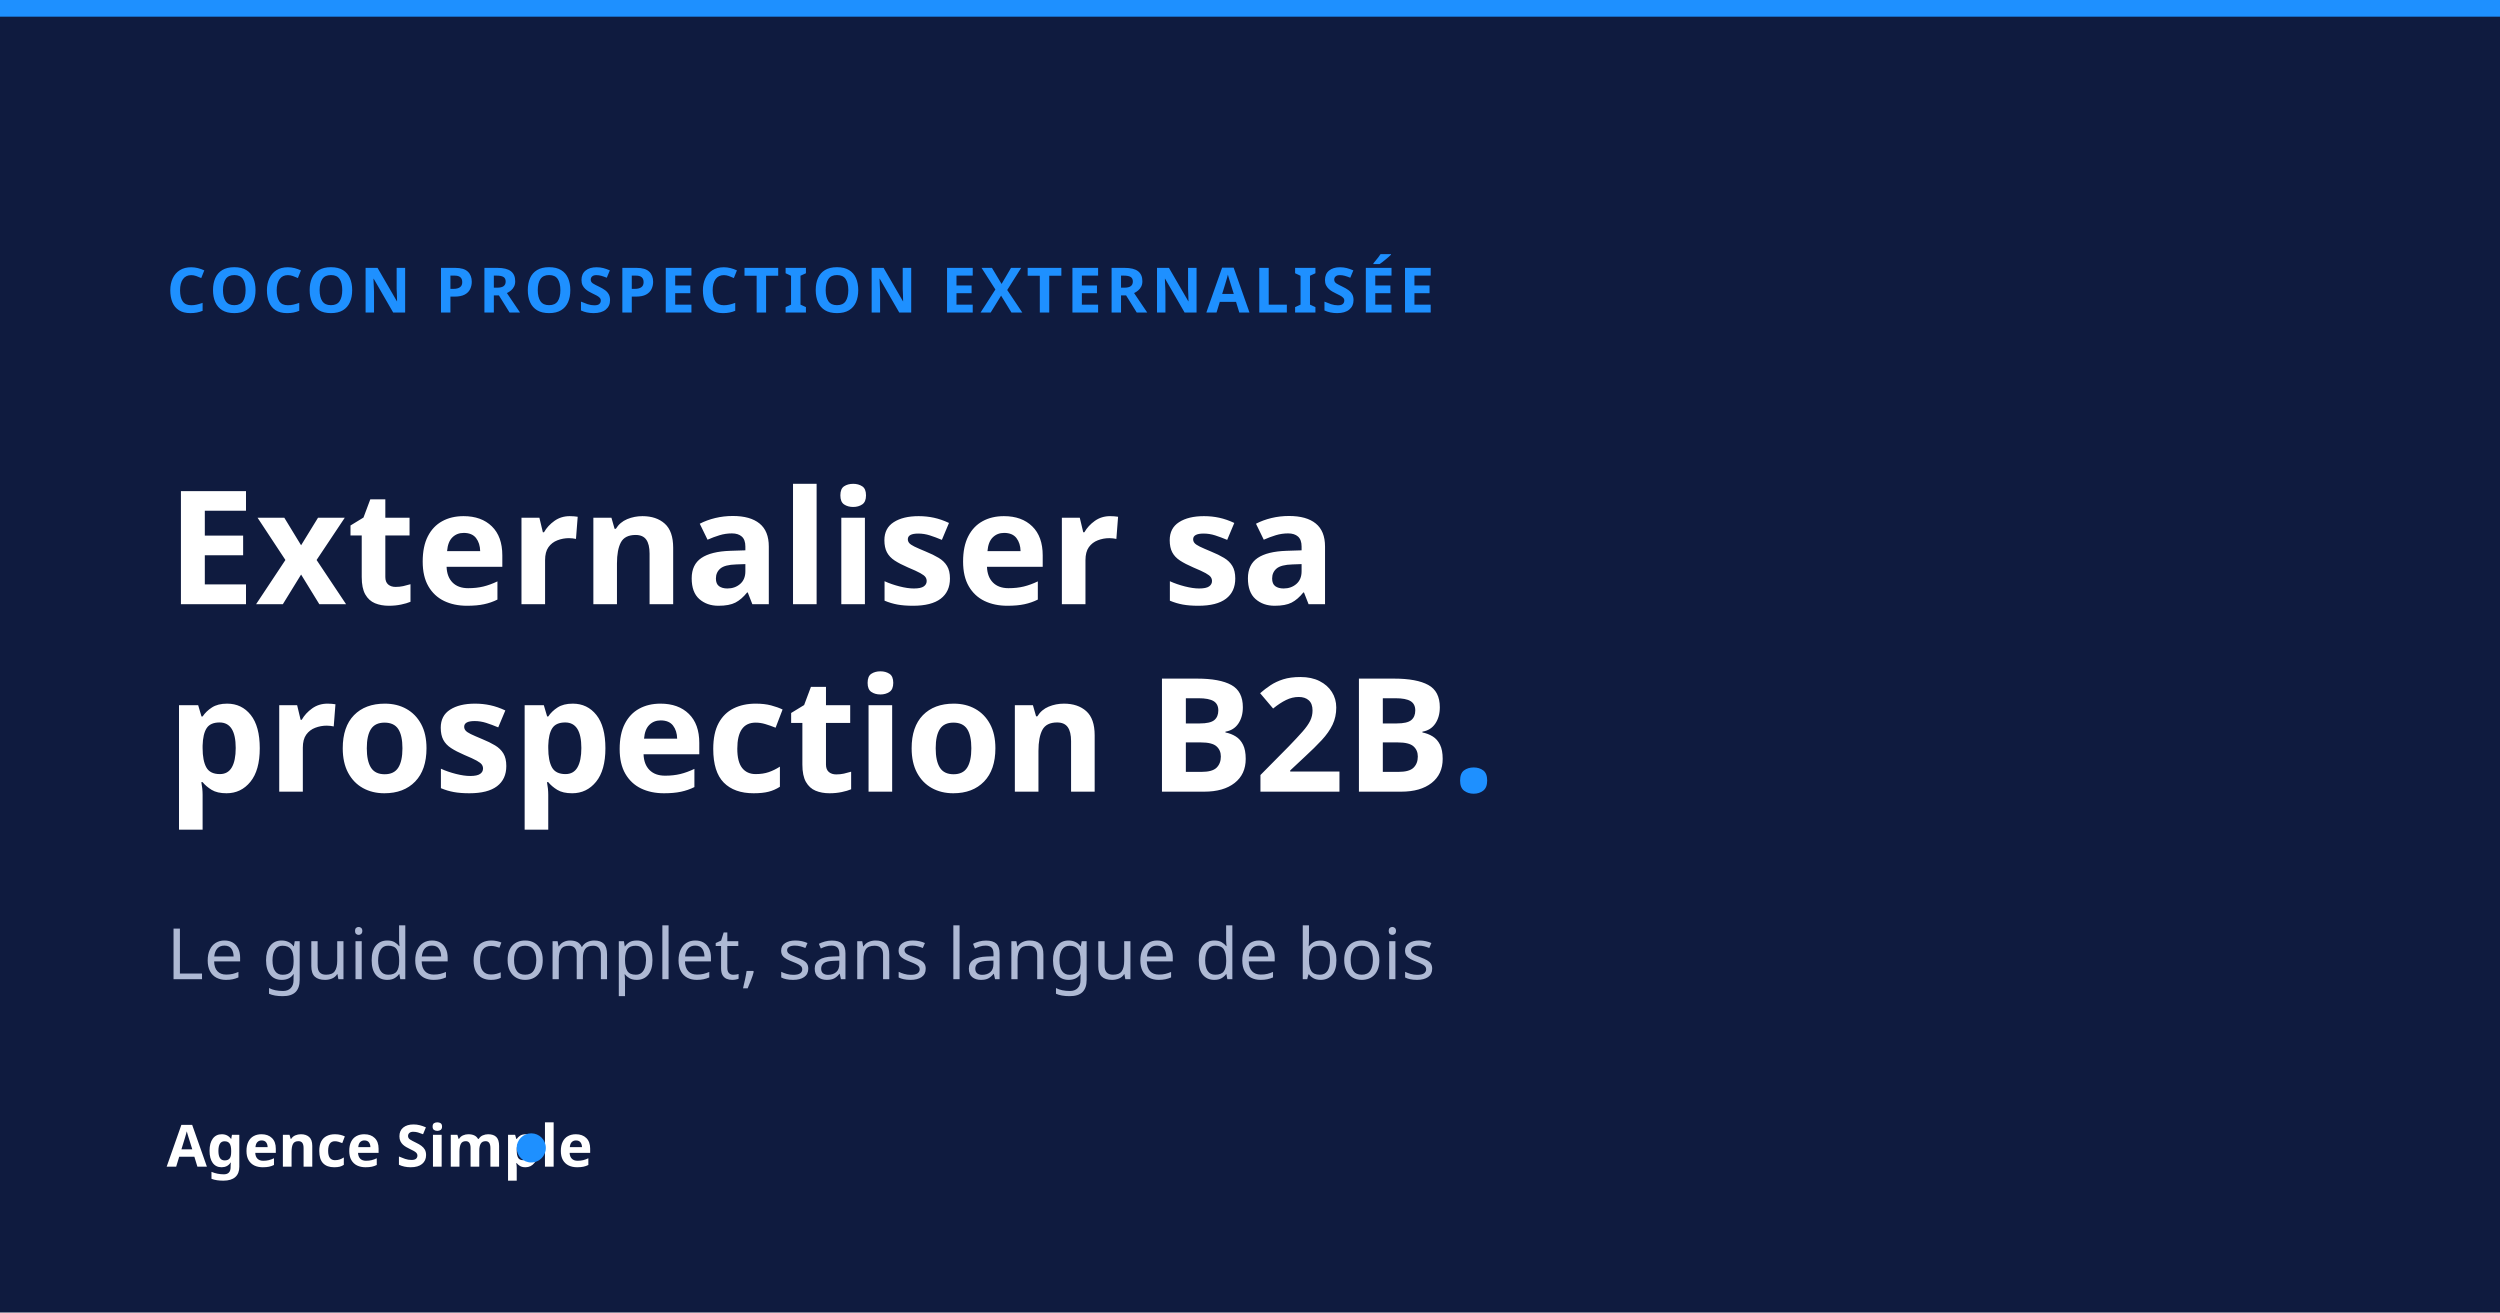
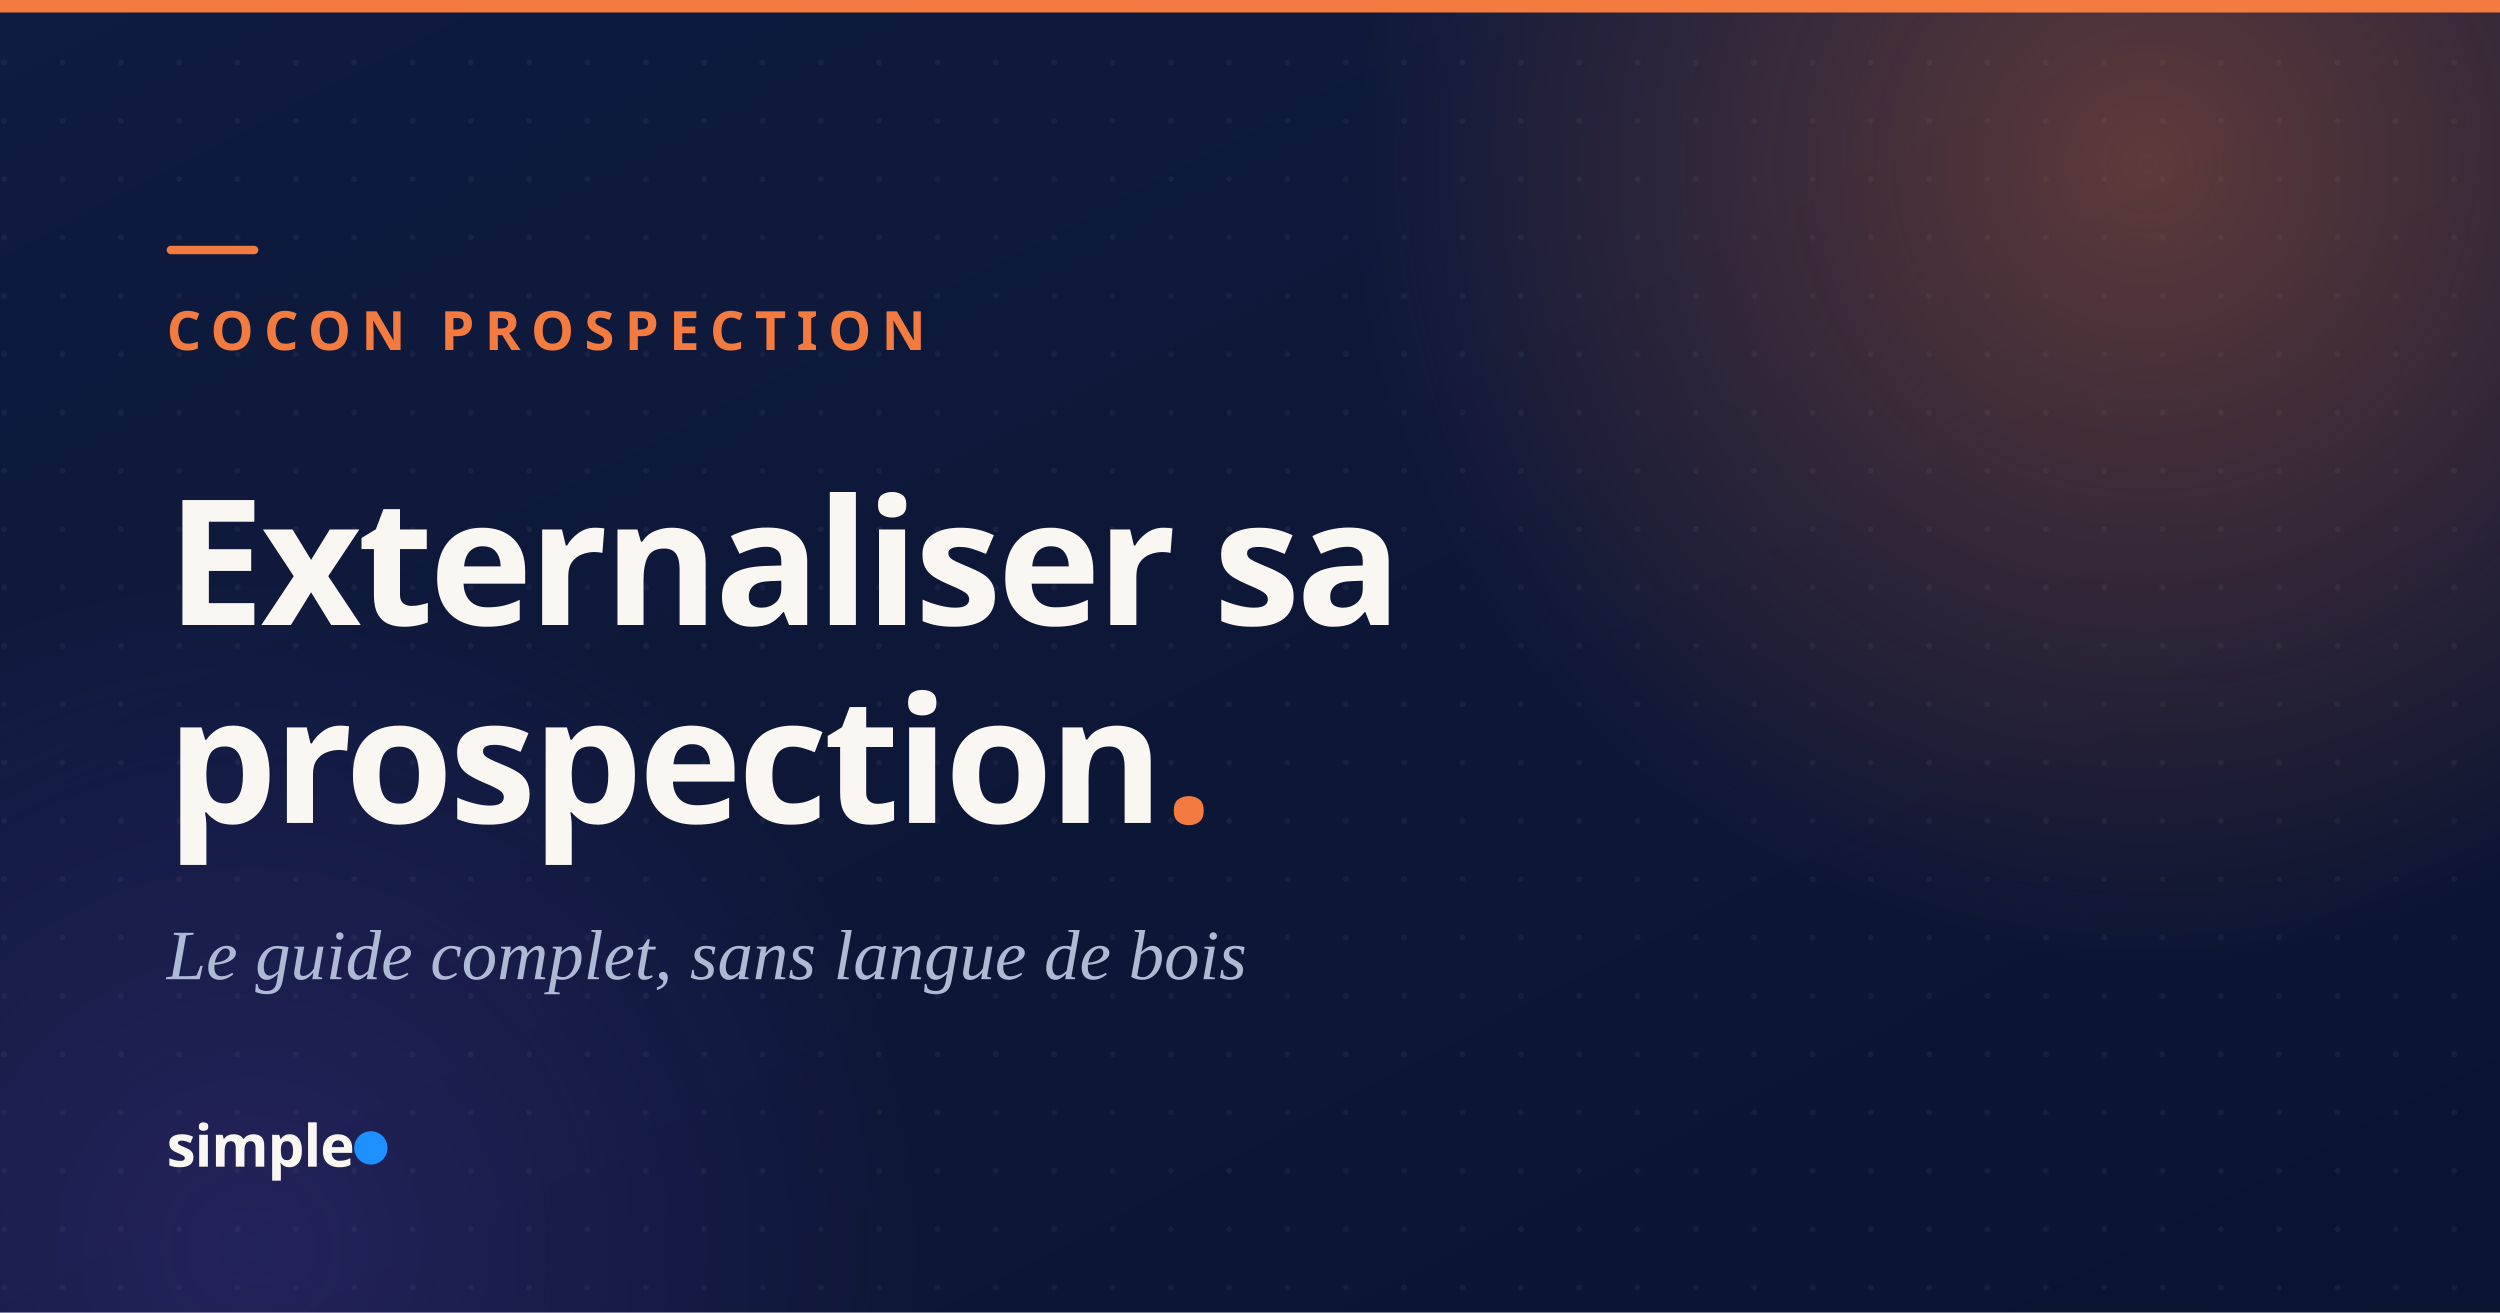
- <svg xmlns="http://www.w3.org/2000/svg" width="1200" height="630" viewBox="0 0 1200 630" role="img" aria-label="Externaliser sa prospection B2B : le guide complet">
-   <rect width="1200" height="630" fill="#0F1B3F" />
-   <rect x="0" y="0" width="1200" height="8" fill="#1E90FF" />
-   <text x="80" y="150" font-family="'Plus Jakarta Sans', 'Segoe UI', sans-serif" font-size="30" font-weight="600" fill="#1E90FF" letter-spacing="2">COCON PROSPECTION EXTERNALISÉE</text>
-   <text x="80" y="290" font-family="'Plus Jakarta Sans', 'Segoe UI', sans-serif" font-size="76" font-weight="800" fill="#FFFFFF">Externaliser sa</text>
-   <text x="80" y="380" font-family="'Plus Jakarta Sans', 'Segoe UI', sans-serif" font-size="76" font-weight="800" fill="#FFFFFF">prospection B2B<tspan fill="#1E90FF">.</tspan>
+ <svg xmlns="http://www.w3.org/2000/svg" width="1200" height="630" viewBox="0 0 1200 630" role="img" aria-label="Externaliser sa prospection : Le guide complet, sans langue de bois">
+   <defs>
+     <linearGradient id="bg" x1="0" y1="0" x2="1" y2="1">
+       <stop offset="0" stop-color="#0F1B3F" />
+       <stop offset="1" stop-color="#0a1330" />
+     </linearGradient>
+     <radialGradient id="glow1" cx="0.5" cy="0.5" r="0.5">
+       <stop offset="0" stop-color="#F47B3F" stop-opacity="0.35" />
+       <stop offset="1" stop-color="#F47B3F" stop-opacity="0" />
+     </radialGradient>
+     <radialGradient id="glow2" cx="0.5" cy="0.5" r="0.5">
+       <stop offset="0" stop-color="#764cdc" stop-opacity="0.22" />
+       <stop offset="1" stop-color="#764cdc" stop-opacity="0" />
+     </radialGradient>
+     <pattern id="dots" width="28" height="28" patternUnits="userSpaceOnUse">
+       <circle cx="2" cy="2" r="1.4" fill="#FFFFFF" opacity="0.05" />
+     </pattern>
+   </defs>
+   <rect width="1200" height="630" fill="url(#bg)" />
+   <rect width="1200" height="630" fill="url(#dots)" />
+   <circle cx="1030" cy="80" r="380" fill="url(#glow1)" />
+   <circle cx="120" cy="600" r="330" fill="url(#glow2)" />
+   <rect x="0" y="0" width="1200" height="6" fill="#F47B3F" />
+   <rect x="80" y="118" width="44" height="4" rx="2" fill="#F47B3F" />
+   <text x="80" y="168" font-family="'Plus Jakarta Sans', 'Segoe UI', sans-serif" font-size="26" font-weight="700" fill="#F47B3F" letter-spacing="5">COCON PROSPECTION</text>
+   <text x="80" y="300" font-family="'Plus Jakarta Sans', 'Segoe UI', sans-serif" font-size="84" font-weight="800" fill="#FAF7F2" letter-spacing="-2">Externaliser sa</text>
+   <text x="80" y="395" font-family="'Plus Jakarta Sans', 'Segoe UI', sans-serif" font-size="84" font-weight="800" fill="#FAF7F2" letter-spacing="-2">prospection<tspan fill="#F47B3F">.</tspan>
  </text>
-   <text x="80" y="470" font-family="'Plus Jakarta Sans', 'Segoe UI', sans-serif" font-size="34" font-weight="400" fill="#AEB9D4">Le guide complet, sans langue de bois</text>
-   <text x="80" y="560" font-family="'Plus Jakarta Sans', 'Segoe UI', sans-serif" font-size="28" font-weight="700" fill="#FFFFFF">Agence Simple</text>
-   <circle cx="255" cy="551" r="7" fill="#1E90FF" />
+   <text x="80" y="470" font-family="Georgia, 'Times New Roman', serif" font-style="italic" font-size="34" fill="#AEB9D4">Le guide complet, sans langue de bois</text>
+   <text x="80" y="560" font-family="'Plus Jakarta Sans', 'Segoe UI', sans-serif" font-size="28" font-weight="800" fill="#FAF7F2" letter-spacing="-0.5">simple</text>
+   <circle cx="178" cy="551" r="8" fill="#1E90FF" />
</svg>
